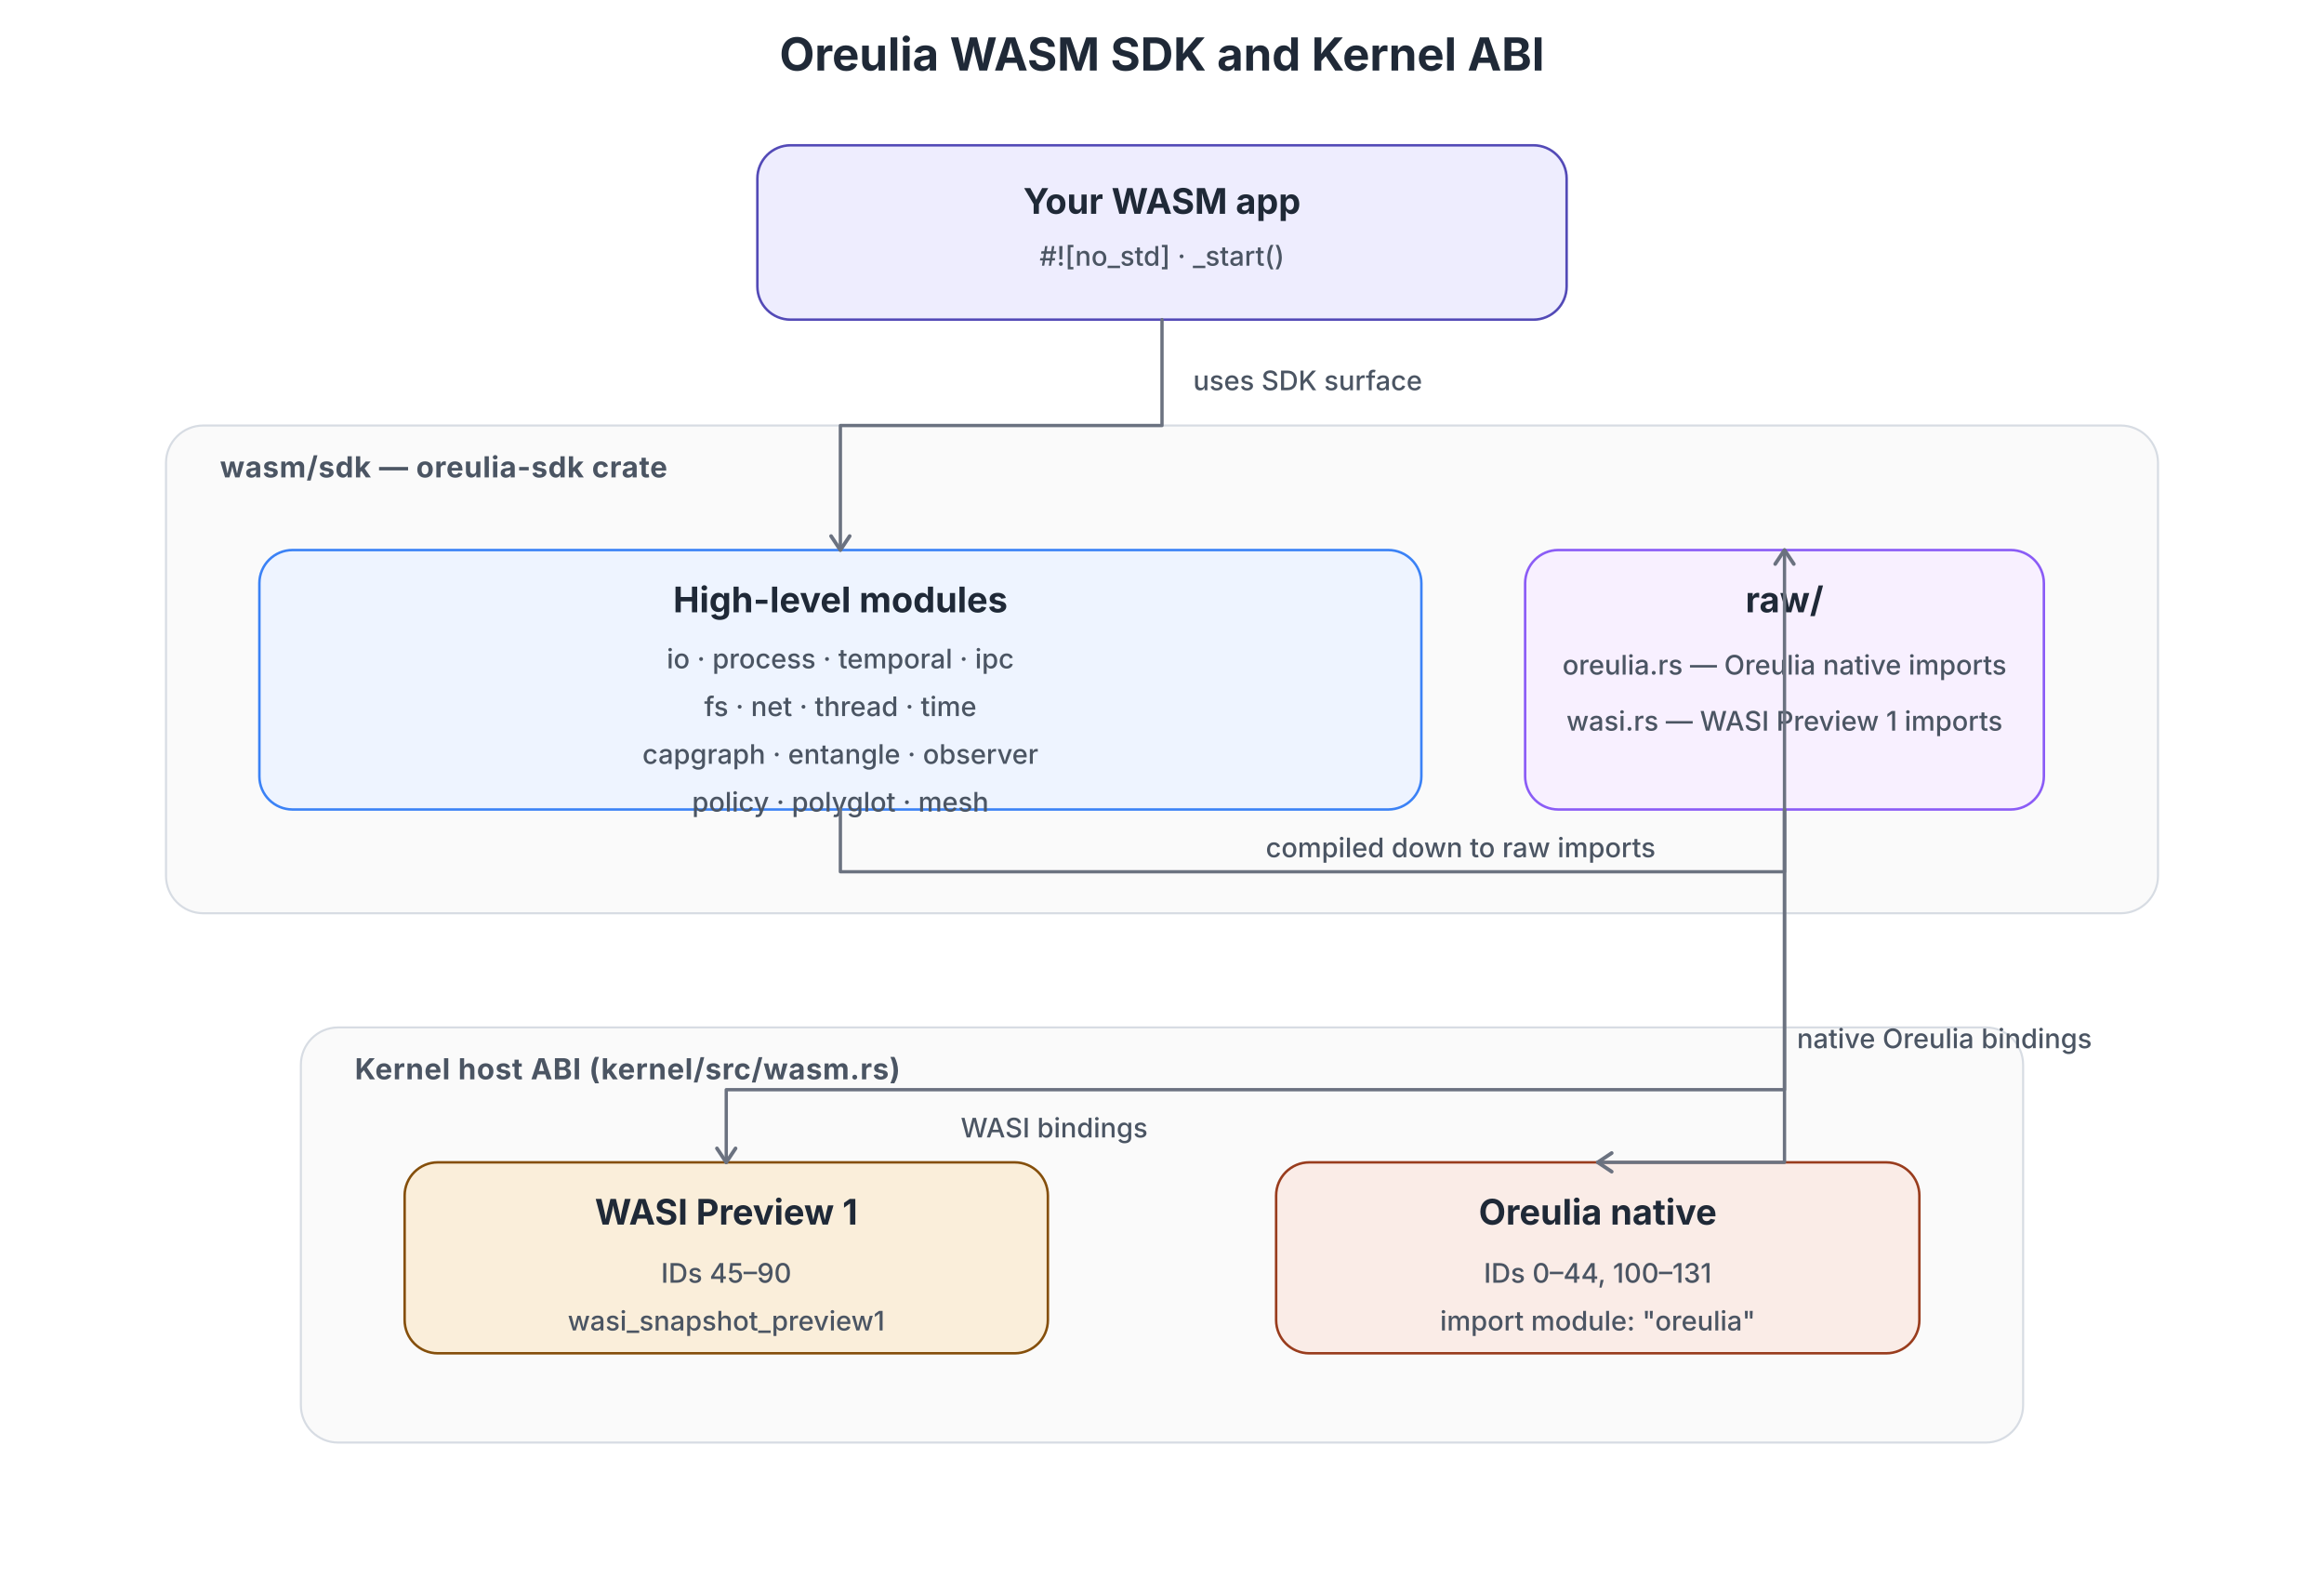
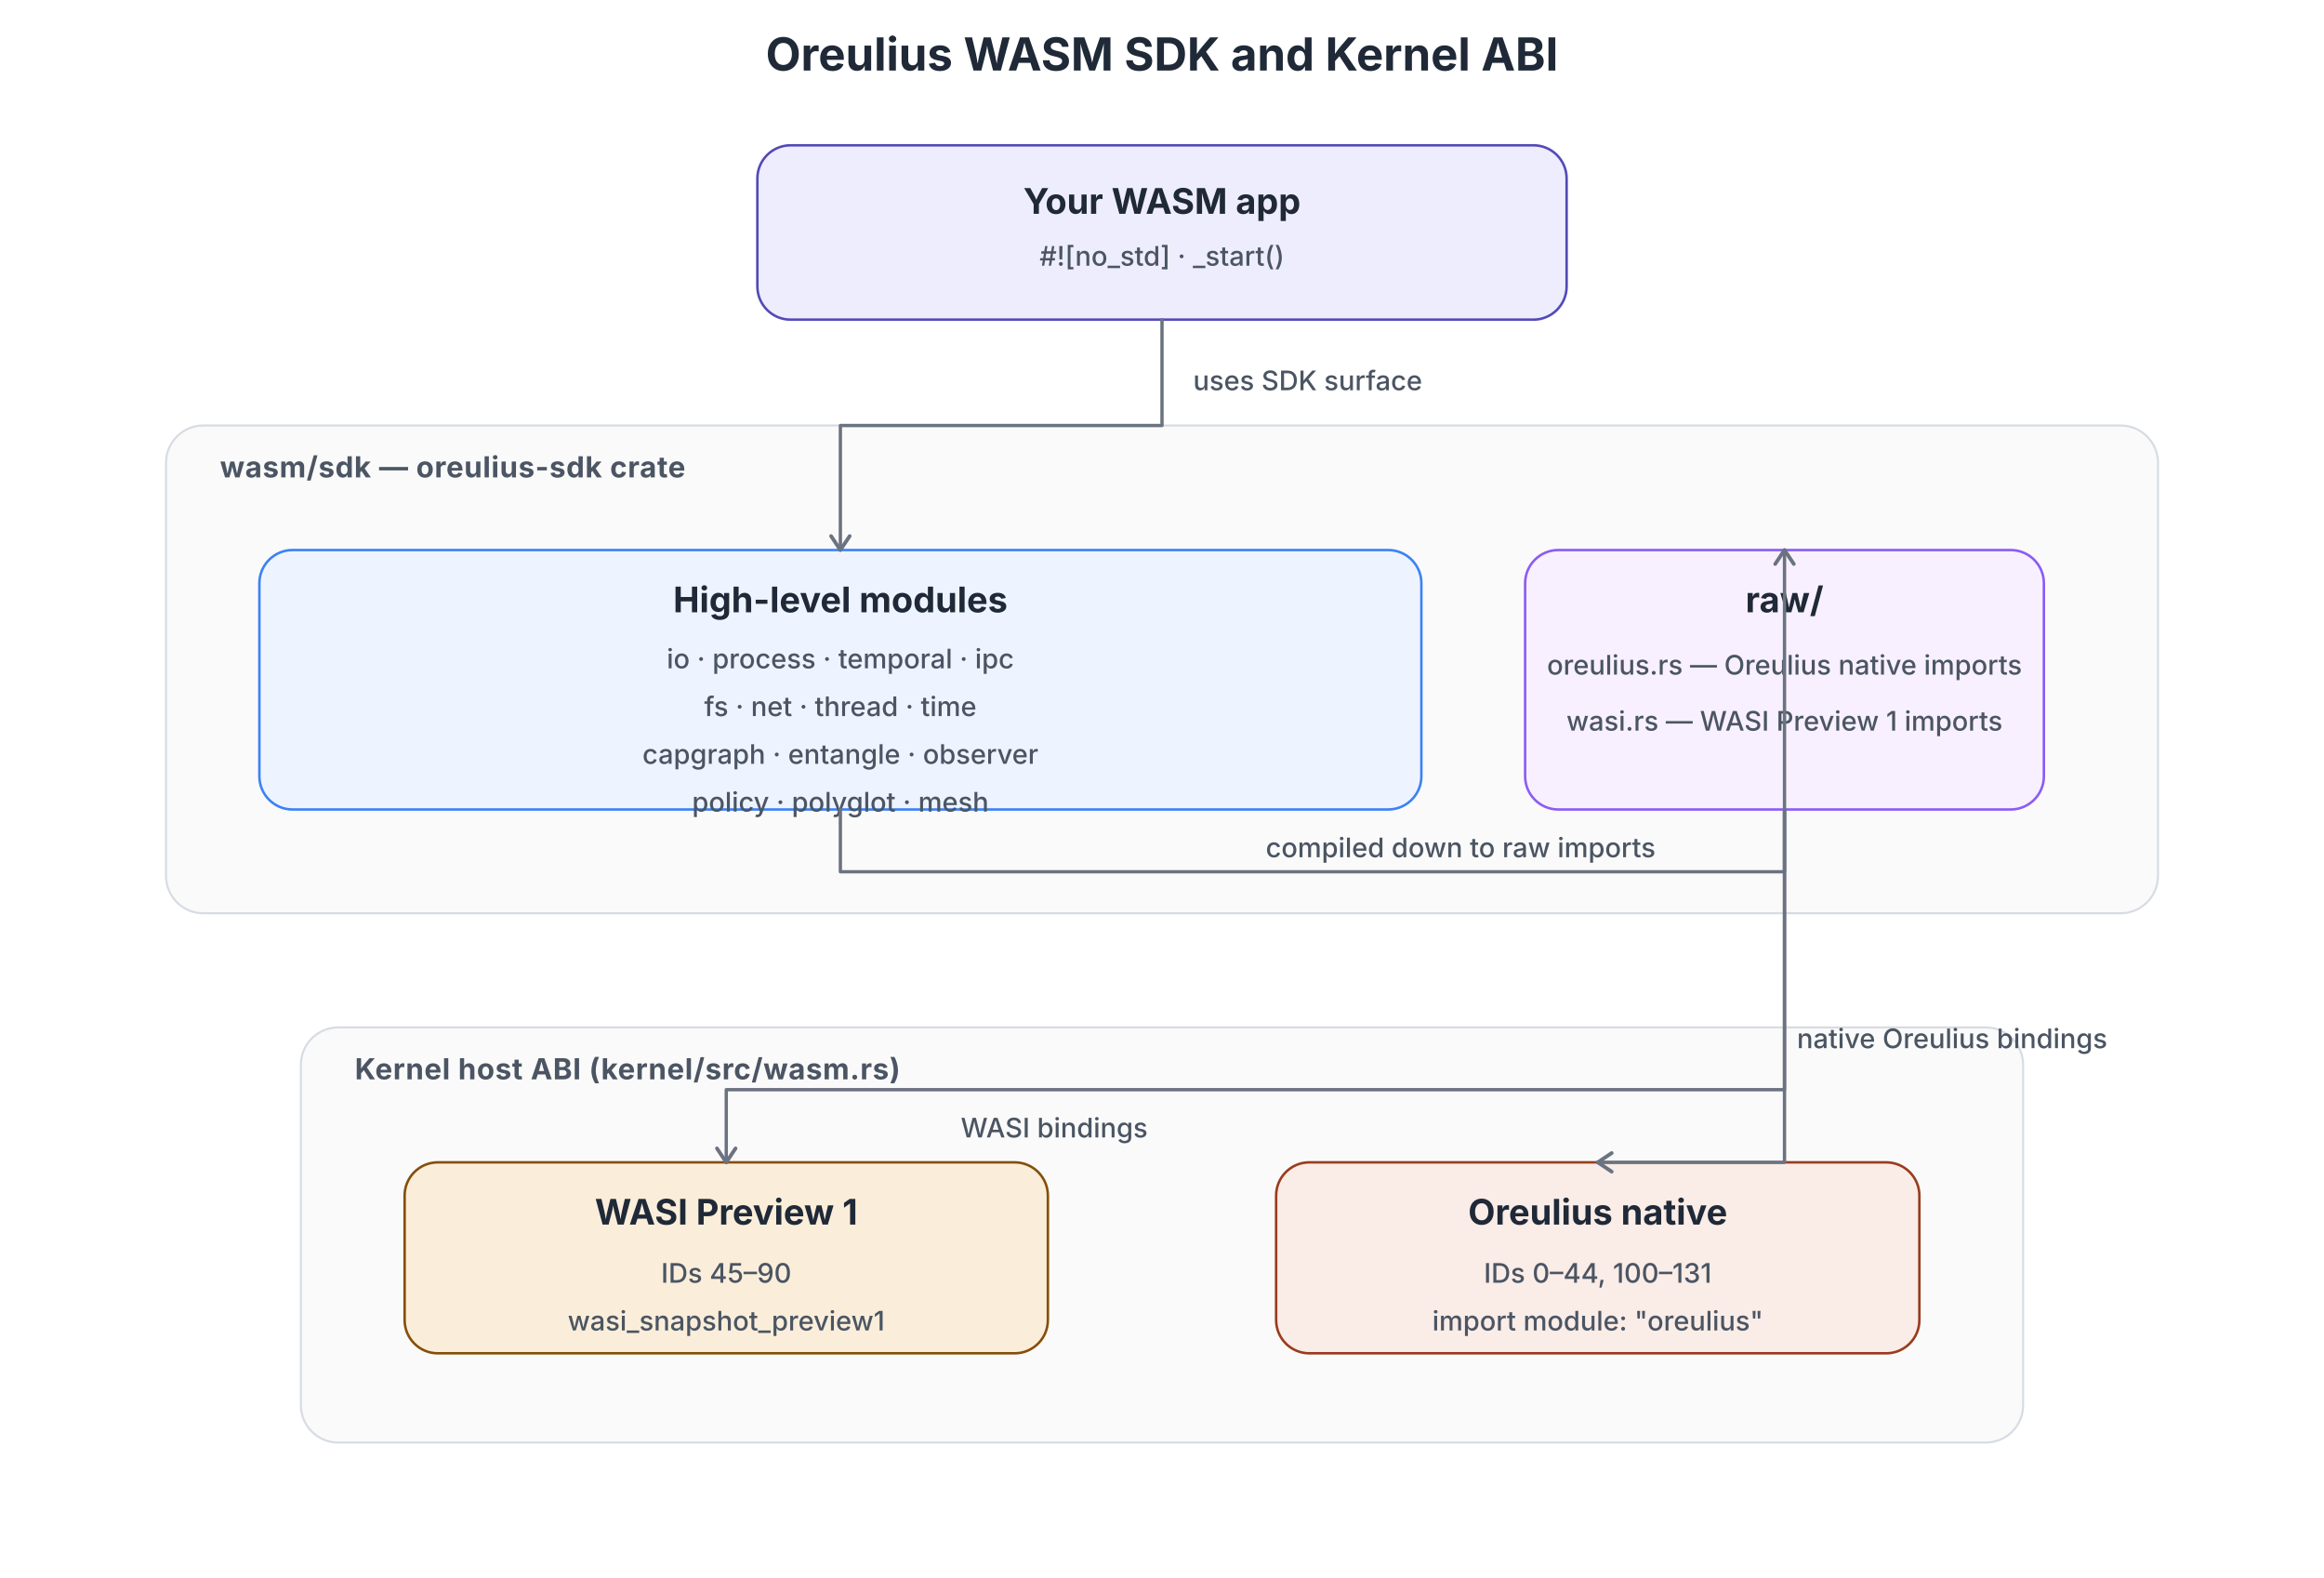
<svg xmlns="http://www.w3.org/2000/svg" width="1120" height="760" viewBox="0 0 1120 760" style="background:#ffffff;font-family:Inter,Segoe UI,Roboto,Helvetica,Arial,sans-serif">
  <defs>
    <marker id="arrow" viewBox="0 0 10 10" refX="8" refY="5" markerWidth="7" markerHeight="7" orient="auto">
      <path d="M2 1L8 5L2 9" fill="none" stroke="context-stroke" stroke-width="1.6" stroke-linecap="round" stroke-linejoin="round" />
    </marker>
    <style>
      .title {
        font-size: 22px;
        font-weight: 700;
        fill: #1f2937;
      }
      .group-title {
        font-size: 14px;
        font-weight: 700;
        fill: #4b5563;
        letter-spacing: 0.02em;
      }
      .box-title {
        font-size: 17px;
        font-weight: 700;
        fill: #1f2937;
      }
      .box-sub {
        font-size: 13px;
        font-weight: 500;
        fill: #4b5563;
      }
      .edge {
        fill: none;
        stroke: #6b7280;
        stroke-width: 1.6;
        stroke-linecap: round;
        stroke-linejoin: round;
        marker-end: url(#arrow);
      }
      .panel {
        fill: #fafafa;
        stroke: #d7dce3;
        stroke-width: 1;
      }
    </style>
  </defs>
-   <text x="560" y="34" text-anchor="middle" class="title">Oreulia WASM SDK and Kernel ABI</text>
+   <text x="560" y="34" text-anchor="middle" class="title">Oreulius WASM SDK and Kernel ABI</text>
  <rect x="365" y="70" width="390" height="84" rx="16" fill="#EEEDFE" stroke="#534AB7" stroke-width="1.2" />
  <text x="560" y="103" text-anchor="middle" class="box-title">Your WASM app</text>
  <text x="560" y="128" text-anchor="middle" class="box-sub">#![no_std] · _start()</text>
  <rect x="80" y="205" width="960" height="235" rx="18" class="panel" />
-   <text x="106" y="230" class="group-title">wasm/sdk — oreulia-sdk crate</text>
+   <text x="106" y="230" class="group-title">wasm/sdk — oreulius-sdk crate</text>
  <rect x="125" y="265" width="560" height="125" rx="16" fill="#EEF4FF" stroke="#3B82F6" stroke-width="1.2" />
  <text x="405" y="295" text-anchor="middle" class="box-title">High-level modules</text>
  <text x="405" y="322" text-anchor="middle" class="box-sub">io · process · temporal · ipc</text>
  <text x="405" y="345" text-anchor="middle" class="box-sub">fs · net · thread · time</text>
  <text x="405" y="368" text-anchor="middle" class="box-sub">capgraph · entangle · observer</text>
  <text x="405" y="391" text-anchor="middle" class="box-sub">policy · polyglot · mesh</text>
  <rect x="735" y="265" width="250" height="125" rx="16" fill="#F8F0FF" stroke="#8B5CF6" stroke-width="1.2" />
  <text x="860" y="295" text-anchor="middle" class="box-title">raw/</text>
-   <text x="860" y="325" text-anchor="middle" class="box-sub">oreulia.rs — Oreulia native imports</text>
+   <text x="860" y="325" text-anchor="middle" class="box-sub">oreulius.rs — Oreulius native imports</text>
  <text x="860" y="352" text-anchor="middle" class="box-sub">wasi.rs — WASI Preview 1 imports</text>
  <rect x="145" y="495" width="830" height="200" rx="18" class="panel" />
  <text x="171" y="520" class="group-title">Kernel host ABI (kernel/src/wasm.rs)</text>
  <rect x="195" y="560" width="310" height="92" rx="16" fill="#FAEEDA" stroke="#854F0B" stroke-width="1.2" />
  <text x="350" y="590" text-anchor="middle" class="box-title">WASI Preview 1</text>
  <text x="350" y="618" text-anchor="middle" class="box-sub">IDs 45–90</text>
  <text x="350" y="641" text-anchor="middle" class="box-sub">wasi_snapshot_preview1</text>
  <rect x="615" y="560" width="310" height="92" rx="16" fill="#FAECE7" stroke="#993C1D" stroke-width="1.2" />
-   <text x="770" y="590" text-anchor="middle" class="box-title">Oreulia native</text>
+   <text x="770" y="590" text-anchor="middle" class="box-title">Oreulius native</text>
  <text x="770" y="618" text-anchor="middle" class="box-sub">IDs 0–44, 100–131</text>
-   <text x="770" y="641" text-anchor="middle" class="box-sub">import module: "oreulia"</text>
+   <text x="770" y="641" text-anchor="middle" class="box-sub">import module: "oreulius"</text>
  <path d="M560 154 L560 205 L405 205 L405 265" class="edge" />
  <path d="M405 390 L405 420 L860 420 L860 265" class="edge" />
  <path d="M860 390 L860 525 L350 525 L350 560" class="edge" />
  <path d="M860 390 L860 560 L770 560" class="edge" />
  <text x="575" y="188" class="box-sub">uses SDK surface</text>
  <text x="610" y="413" class="box-sub">compiled down to raw imports</text>
  <text x="463" y="548" class="box-sub">WASI bindings</text>
-   <text x="866" y="505" class="box-sub">native Oreulia bindings</text>
+   <text x="866" y="505" class="box-sub">native Oreulius bindings</text>
</svg>
